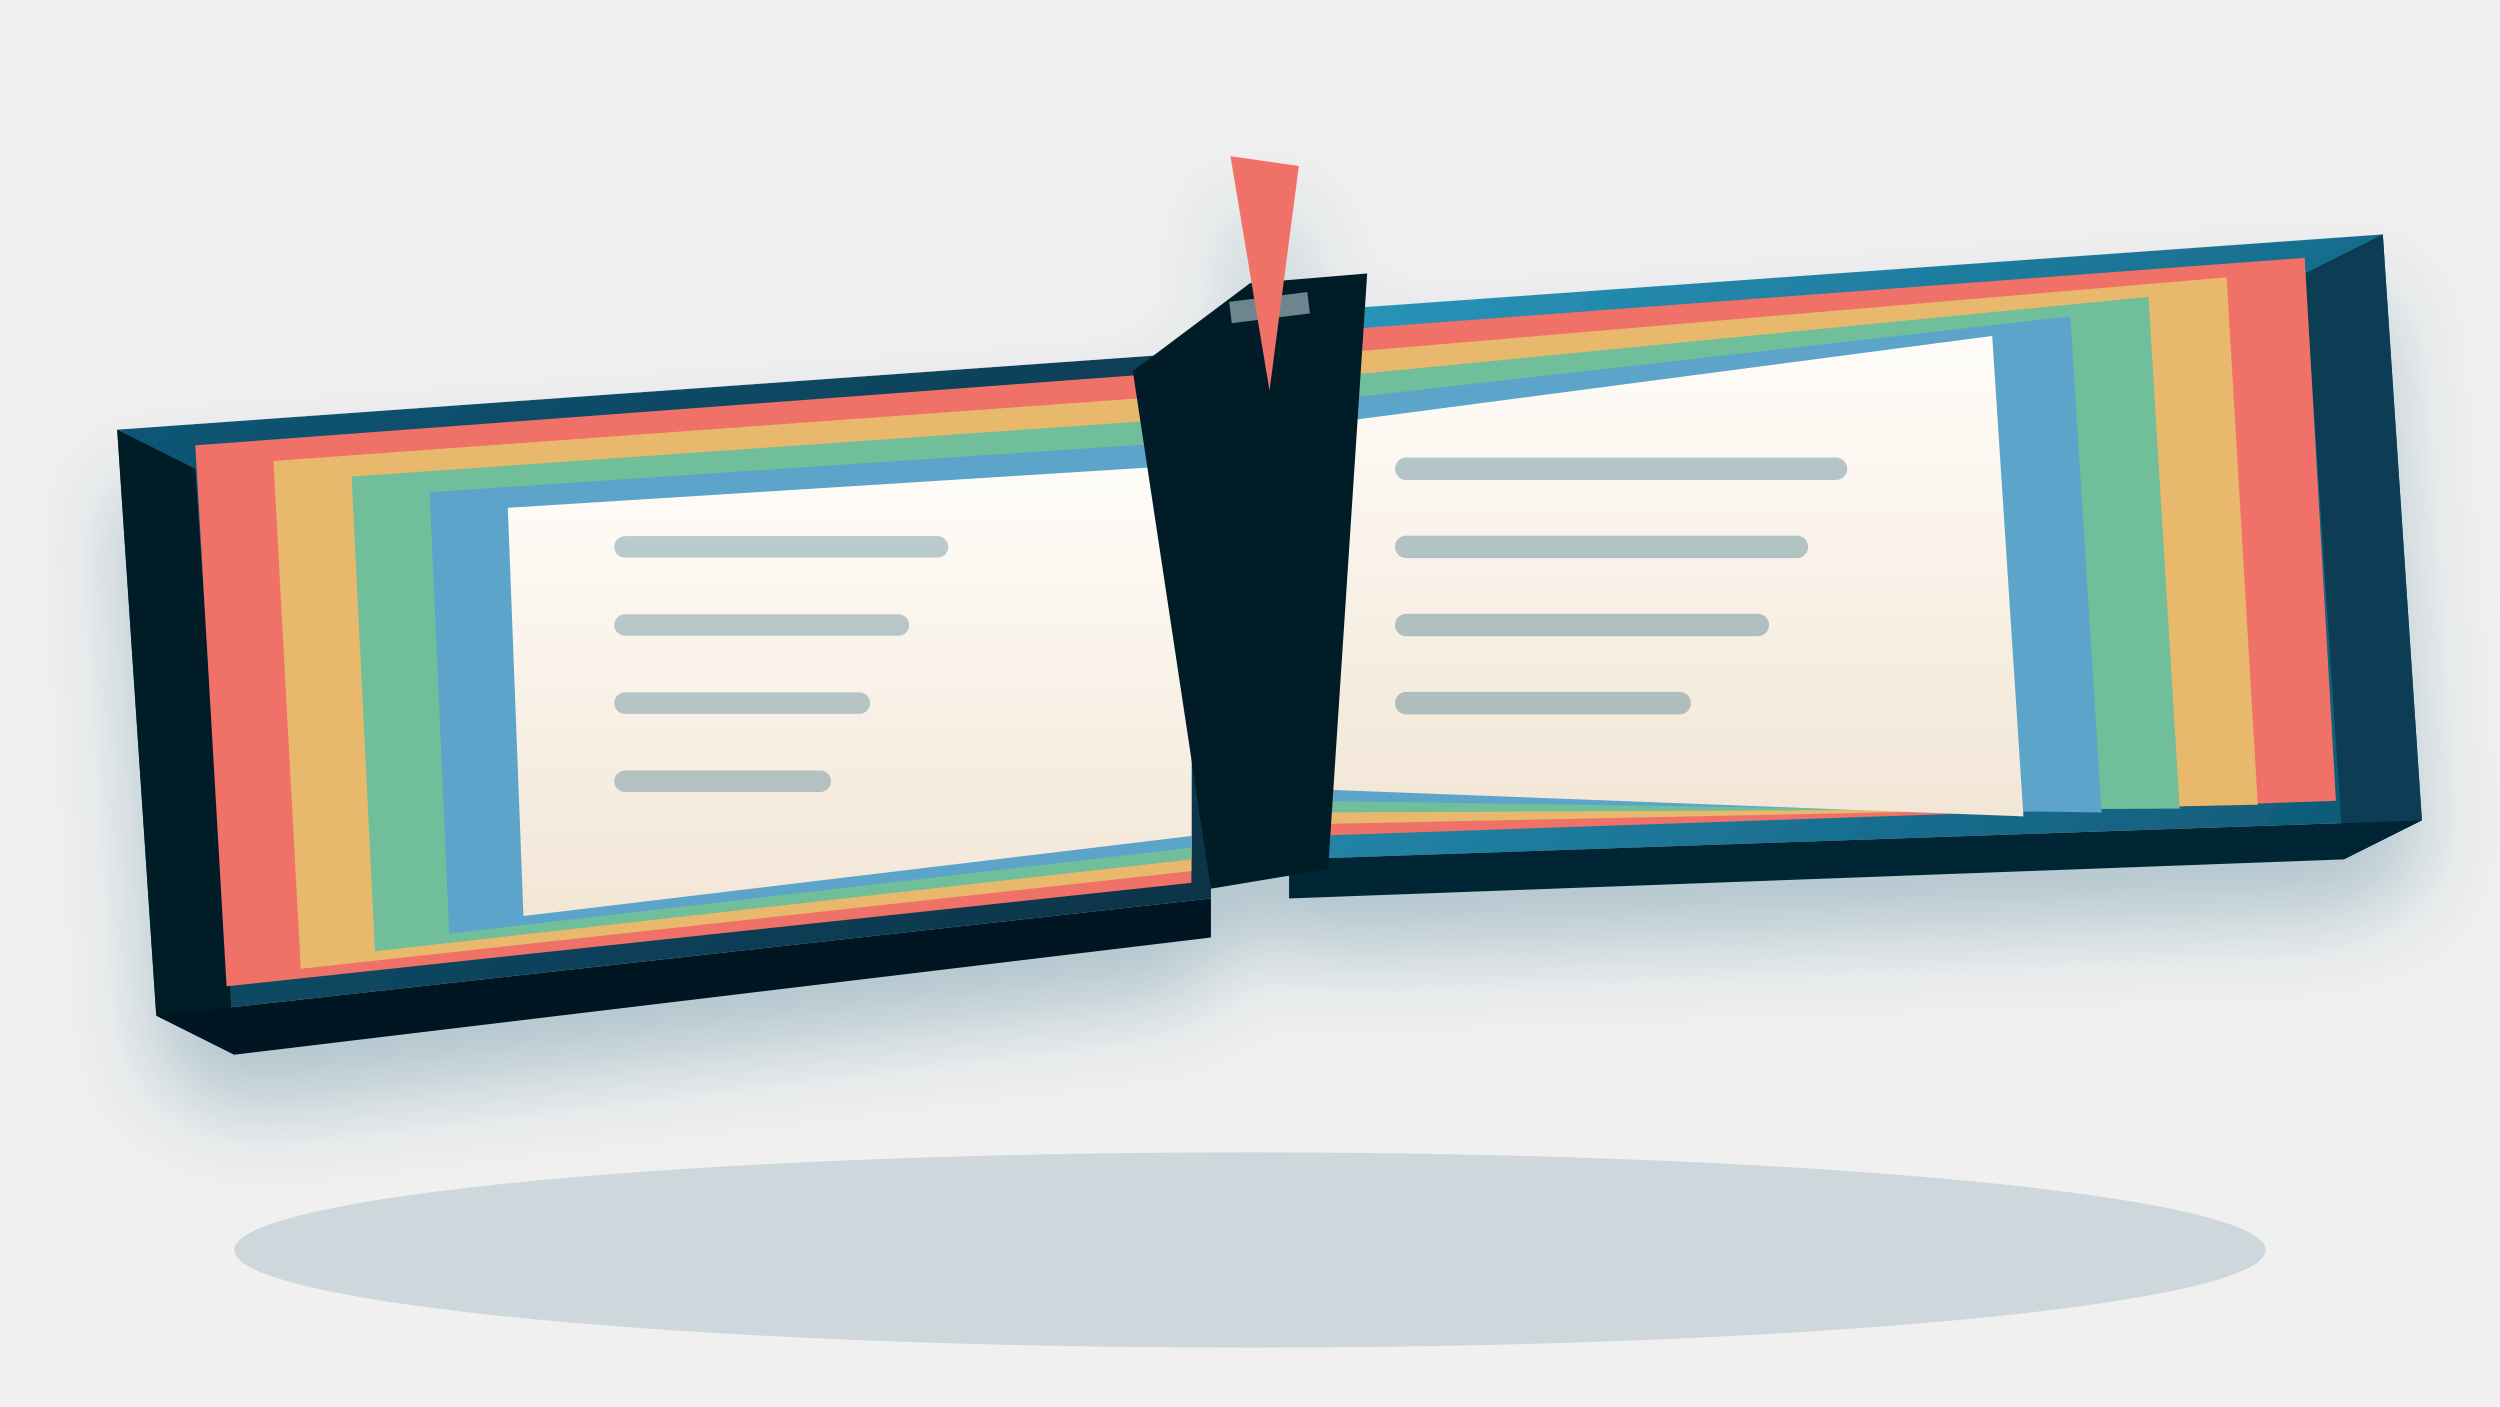
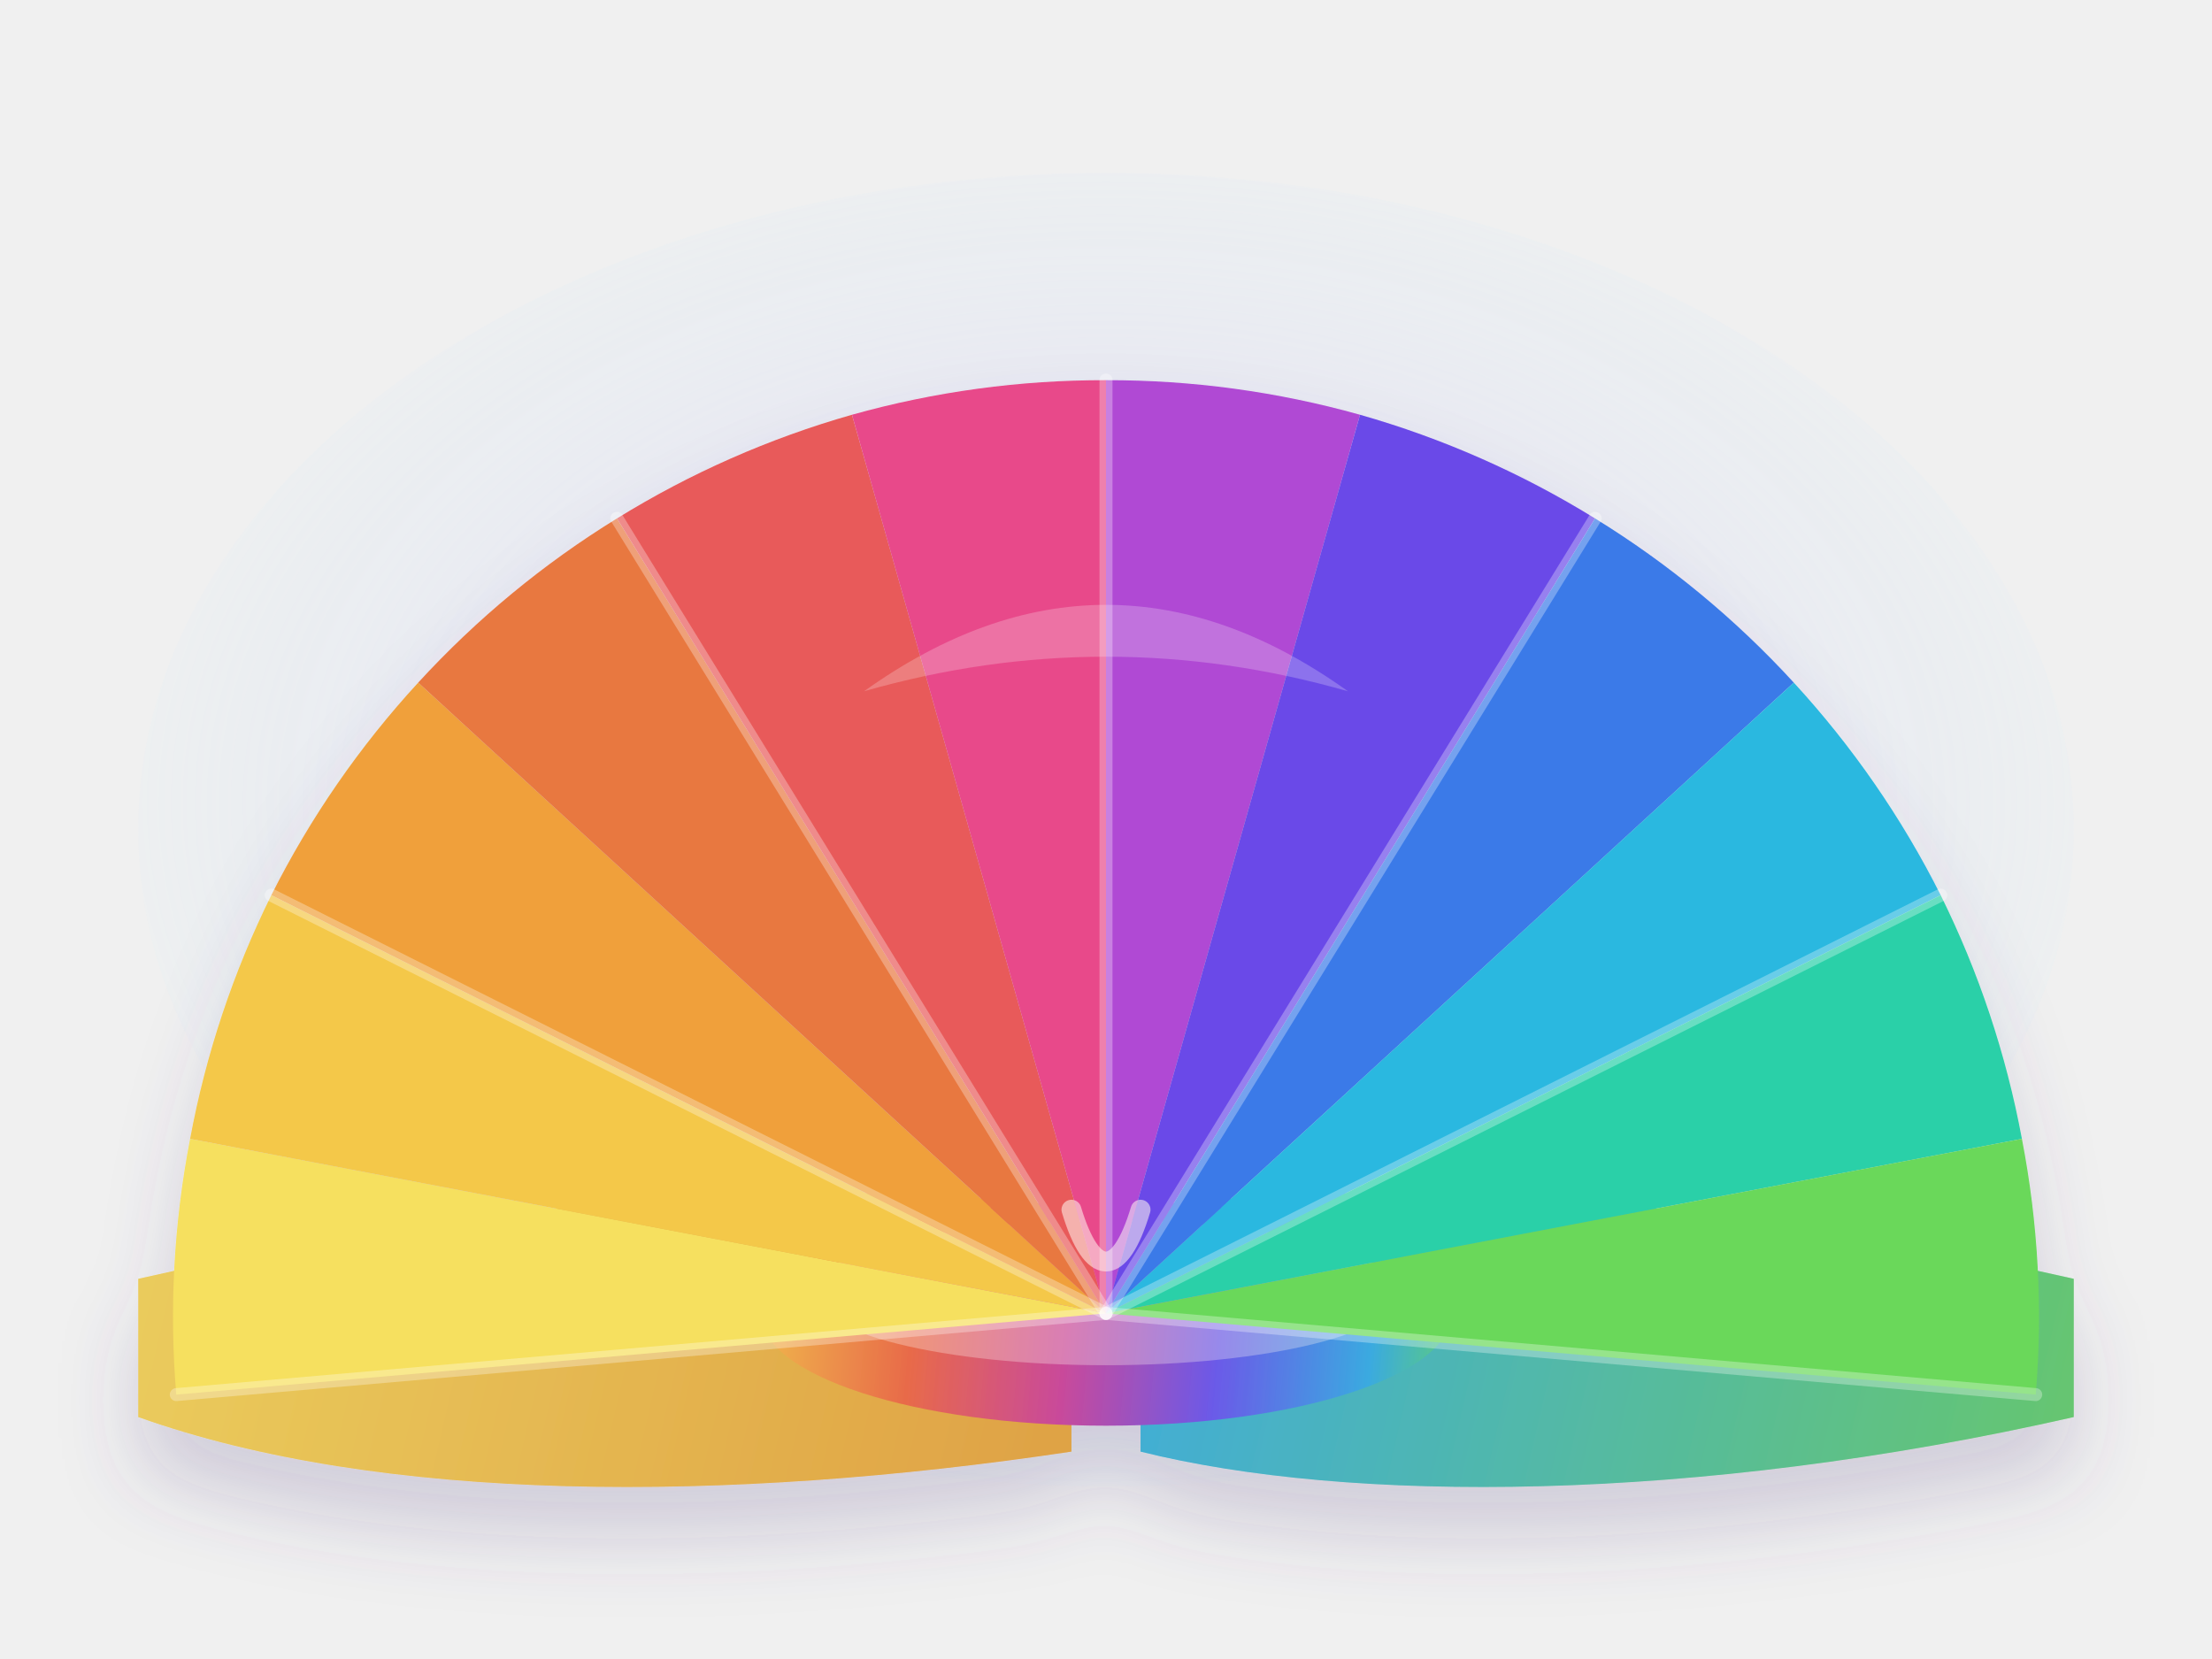
- <svg xmlns="http://www.w3.org/2000/svg" class="furyu-mark" width="128" height="72" viewBox="0 0 128 72" fill="none" role="img" aria-label="Furyu — livro aberto deitado">
+ <svg xmlns="http://www.w3.org/2000/svg" class="furyu-mark" width="128" height="96" viewBox="0 0 128 96" fill="none" role="img" aria-label="Furyu — livro aberto em leque colorido">
  <defs>
-     <linearGradient id="coverL" x1="4" y1="16" x2="60" y2="60" gradientUnits="userSpaceOnUse">
-       <stop stop-color="#0E5A7A" />
-       <stop offset="1" stop-color="#062F42" />
+     <radialGradient id="glow" cx="50%" cy="48%" r="58%">
+       <stop offset="0%" stop-color="#FFE9A8" stop-opacity="0.5" />
+       <stop offset="40%" stop-color="#D0C0FF" stop-opacity="0.22" />
+       <stop offset="100%" stop-color="#A8E8FF" stop-opacity="0" />
+     </radialGradient>
+     <linearGradient id="baseL" x1="8" y1="72" x2="60" y2="84" gradientUnits="userSpaceOnUse">
+       <stop stop-color="#F7E06A" />
+       <stop offset="1" stop-color="#E8A84A" />
    </linearGradient>
-     <linearGradient id="coverR" x1="68" y1="12" x2="124" y2="56" gradientUnits="userSpaceOnUse">
-       <stop stop-color="#2A97BC" />
-       <stop offset="1" stop-color="#0B4F6C" />
+     <linearGradient id="baseR" x1="68" y1="72" x2="120" y2="84" gradientUnits="userSpaceOnUse">
+       <stop stop-color="#4AB8E0" />
+       <stop offset="1" stop-color="#7AD85A" />
    </linearGradient>
-     <linearGradient id="cream" x1="0" y1="0" x2="0" y2="1">
-       <stop stop-color="#FFFDF9" />
-       <stop offset="1" stop-color="#F2E6D6" />
+     <linearGradient id="spine" x1="42" y1="74" x2="86" y2="78" gradientUnits="userSpaceOnUse">
+       <stop stop-color="#F2C94C" />
+       <stop offset="0.25" stop-color="#E86A4A" />
+       <stop offset="0.45" stop-color="#C94A9A" />
+       <stop offset="0.65" stop-color="#6B5AE8" />
+       <stop offset="0.85" stop-color="#3AAAE0" />
+       <stop offset="1" stop-color="#6AD85A" />
    </linearGradient>
-     <filter id="soft" x="-12%" y="-20%" width="124%" height="150%">
-       <feDropShadow dx="0" dy="3" stdDeviation="2.2" flood-color="#0B4F6C" flood-opacity="0.26" />
+     <filter id="soft" x="-18%" y="-18%" width="136%" height="140%">
+       <feDropShadow dx="0" dy="3" stdDeviation="2.2" flood-color="#5A4A8A" flood-opacity="0.2" />
    </filter>
  </defs>
-   <ellipse cx="64" cy="64" rx="52" ry="5" fill="#0B4F6C" opacity="0.15" />
+   <ellipse cx="64" cy="48" rx="56" ry="38" fill="url(#glow)" />
  <g filter="url(#soft)">
-     <path d="M62 18 L6 22 L8 52 L62 46 Z" fill="url(#coverL)" />
-     <path d="M6 22 L8 52 L12 54 L10 24 Z" fill="#041C28" />
-     <path d="M62 46 L8 52 L12 54 L62 48 Z" fill="#031820" />
-     <path d="M66 16 L122 12 L124 42 L66 44 Z" fill="url(#coverR)" />
-     <path d="M122 12 L124 42 L120 44 L118 14 Z" fill="#083D54" />
-     <path d="M66 44 L124 42 L120 44 L66 46 Z" fill="#052636" />
-     <path d="M61 19 L10 22.8 L11.6 50.5 L61 45.2 Z" fill="#F07167" />
-     <path d="M61 20.2 L14 23.6 L15.4 49.6 L61 44.6 Z" fill="#E8B86D" />
-     <path d="M61 21.4 L18 24.4 L19.2 48.7 L61 44 Z" fill="#6FBF9A" />
-     <path d="M61 22.6 L22 25.2 L23 47.8 L61 43.4 Z" fill="#5BA4C9" />
-     <path d="M61 23.8 L26 26 L26.8 46.9 L61 42.8 Z" fill="url(#cream)" />
-     <path d="M67 17 L118 13.2 L119.6 41 L67 42.8 Z" fill="#F07167" />
-     <path d="M67 18.2 L114 14.2 L115.6 41.2 L67 42.2 Z" fill="#E8B86D" />
-     <path d="M67 19.4 L110 15.2 L111.6 41.4 L67 41.6 Z" fill="#6FBF9A" />
-     <path d="M67 20.6 L106 16.2 L107.6 41.6 L67 41 Z" fill="#5BA4C9" />
-     <path d="M67 21.8 L102 17.2 L103.6 41.8 L67 40.4 Z" fill="url(#cream)" />
-     <path d="M72 24h22M72 28h20M72 32h18M72 36h14" stroke="#0B4F6C" stroke-width="1.15" stroke-linecap="round" opacity="0.3" />
-     <path d="M32 28h16M32 32h14M32 36h12M32 40h10" stroke="#0B4F6C" stroke-width="1.1" stroke-linecap="round" opacity="0.28" />
-     <path d="M60 17.5 L64 14.5 L70 14 L68 44.5 L62 45.5 L58 19 Z" fill="#041C28" />
-     <path d="M63 16 L67 15.5" stroke="#D7EEF5" stroke-width="1.1" opacity="0.5" />
-     <path d="M63 8 L65 20 L66.5 8.5 Z" fill="#F07167" />
+     <path d="M8 74 C30 69 50 68 62 70 L62 84 C42 87 22 87 8 82 Z" fill="url(#baseL)" />
+     <path d="M66 70 C78 68 98 69 120 74 L120 82 C98 87 78 87 66 84 Z" fill="url(#baseR)" />
+     <path d="M8 74 L8 82 C22 87 42 87 62 84 L62 70 C50 68 30 69 8 74 Z" fill="#C9963A" opacity="0.28" />
+     <path d="M66 70 L66 84 C78 87 98 87 120 82 L120 74 C98 69 78 68 66 70 Z" fill="#2A90B0" opacity="0.25" />
+     <ellipse cx="64" cy="76" rx="20" ry="6.5" fill="url(#spine)" />
+     <ellipse cx="64" cy="74.8" rx="17" ry="4.2" fill="#FFF8F0" opacity="0.3" />
+     <path d="M64 76 L10.2 80.7 A54 54 0 0 1 11.0 65.9 Z" fill="#F6E05E" />
+     <path d="M64 76 L11.0 65.9 A54 54 0 0 1 15.7 51.8 Z" fill="#F4C84A" />
+     <path d="M64 76 L15.7 51.8 A54 54 0 0 1 24.2 39.5 Z" fill="#F0A03A" />
+     <path d="M64 76 L24.2 39.5 A54 54 0 0 1 35.7 30.0 Z" fill="#E87840" />
+     <path d="M64 76 L35.7 30.0 A54 54 0 0 1 49.3 24.0 Z" fill="#E85A5A" />
+     <path d="M64 76 L49.3 24.0 A54 54 0 0 1 64.0 22.0 Z" fill="#E84A8A" />
+     <path d="M64 76 L64.0 22.0 A54 54 0 0 1 78.7 24.0 Z" fill="#B04AD4" />
+     <path d="M64 76 L78.7 24.0 A54 54 0 0 1 92.3 30.0 Z" fill="#6B4AE8" />
+     <path d="M64 76 L92.3 30.0 A54 54 0 0 1 103.8 39.5 Z" fill="#3A7AE8" />
+     <path d="M64 76 L103.8 39.5 A54 54 0 0 1 112.3 51.8 Z" fill="#2AB8E0" />
+     <path d="M64 76 L112.3 51.8 A54 54 0 0 1 117.0 65.9 Z" fill="#2AD0A8" />
+     <path d="M64 76 L117.0 65.9 A54 54 0 0 1 117.8 80.7 Z" fill="#6AD85A" />
+     <g stroke="#FFFFFF" stroke-opacity="0.30" stroke-width="0.75" fill="none" stroke-linecap="round">
+       <path d="M64 76 L10.2 80.7" />
+       <path d="M64 76 L15.7 51.8" />
+       <path d="M64 76 L35.7 30.0" />
+       <path d="M64 76 L64.0 22.0" />
+       <path d="M64 76 L92.3 30.0" />
+       <path d="M64 76 L112.3 51.8" />
+       <path d="M64 76 L117.8 80.7" />
+     </g>
+     <path d="M50 40 Q64 30 78 40 Q64 36 50 40 Z" fill="#FFFFFF" opacity="0.22" />
+     <path d="M62 70 C63.2 74 64.8 74 66 70" stroke="#FFF8F0" stroke-width="1.15" stroke-linecap="round" opacity="0.55" />
  </g>
</svg>
